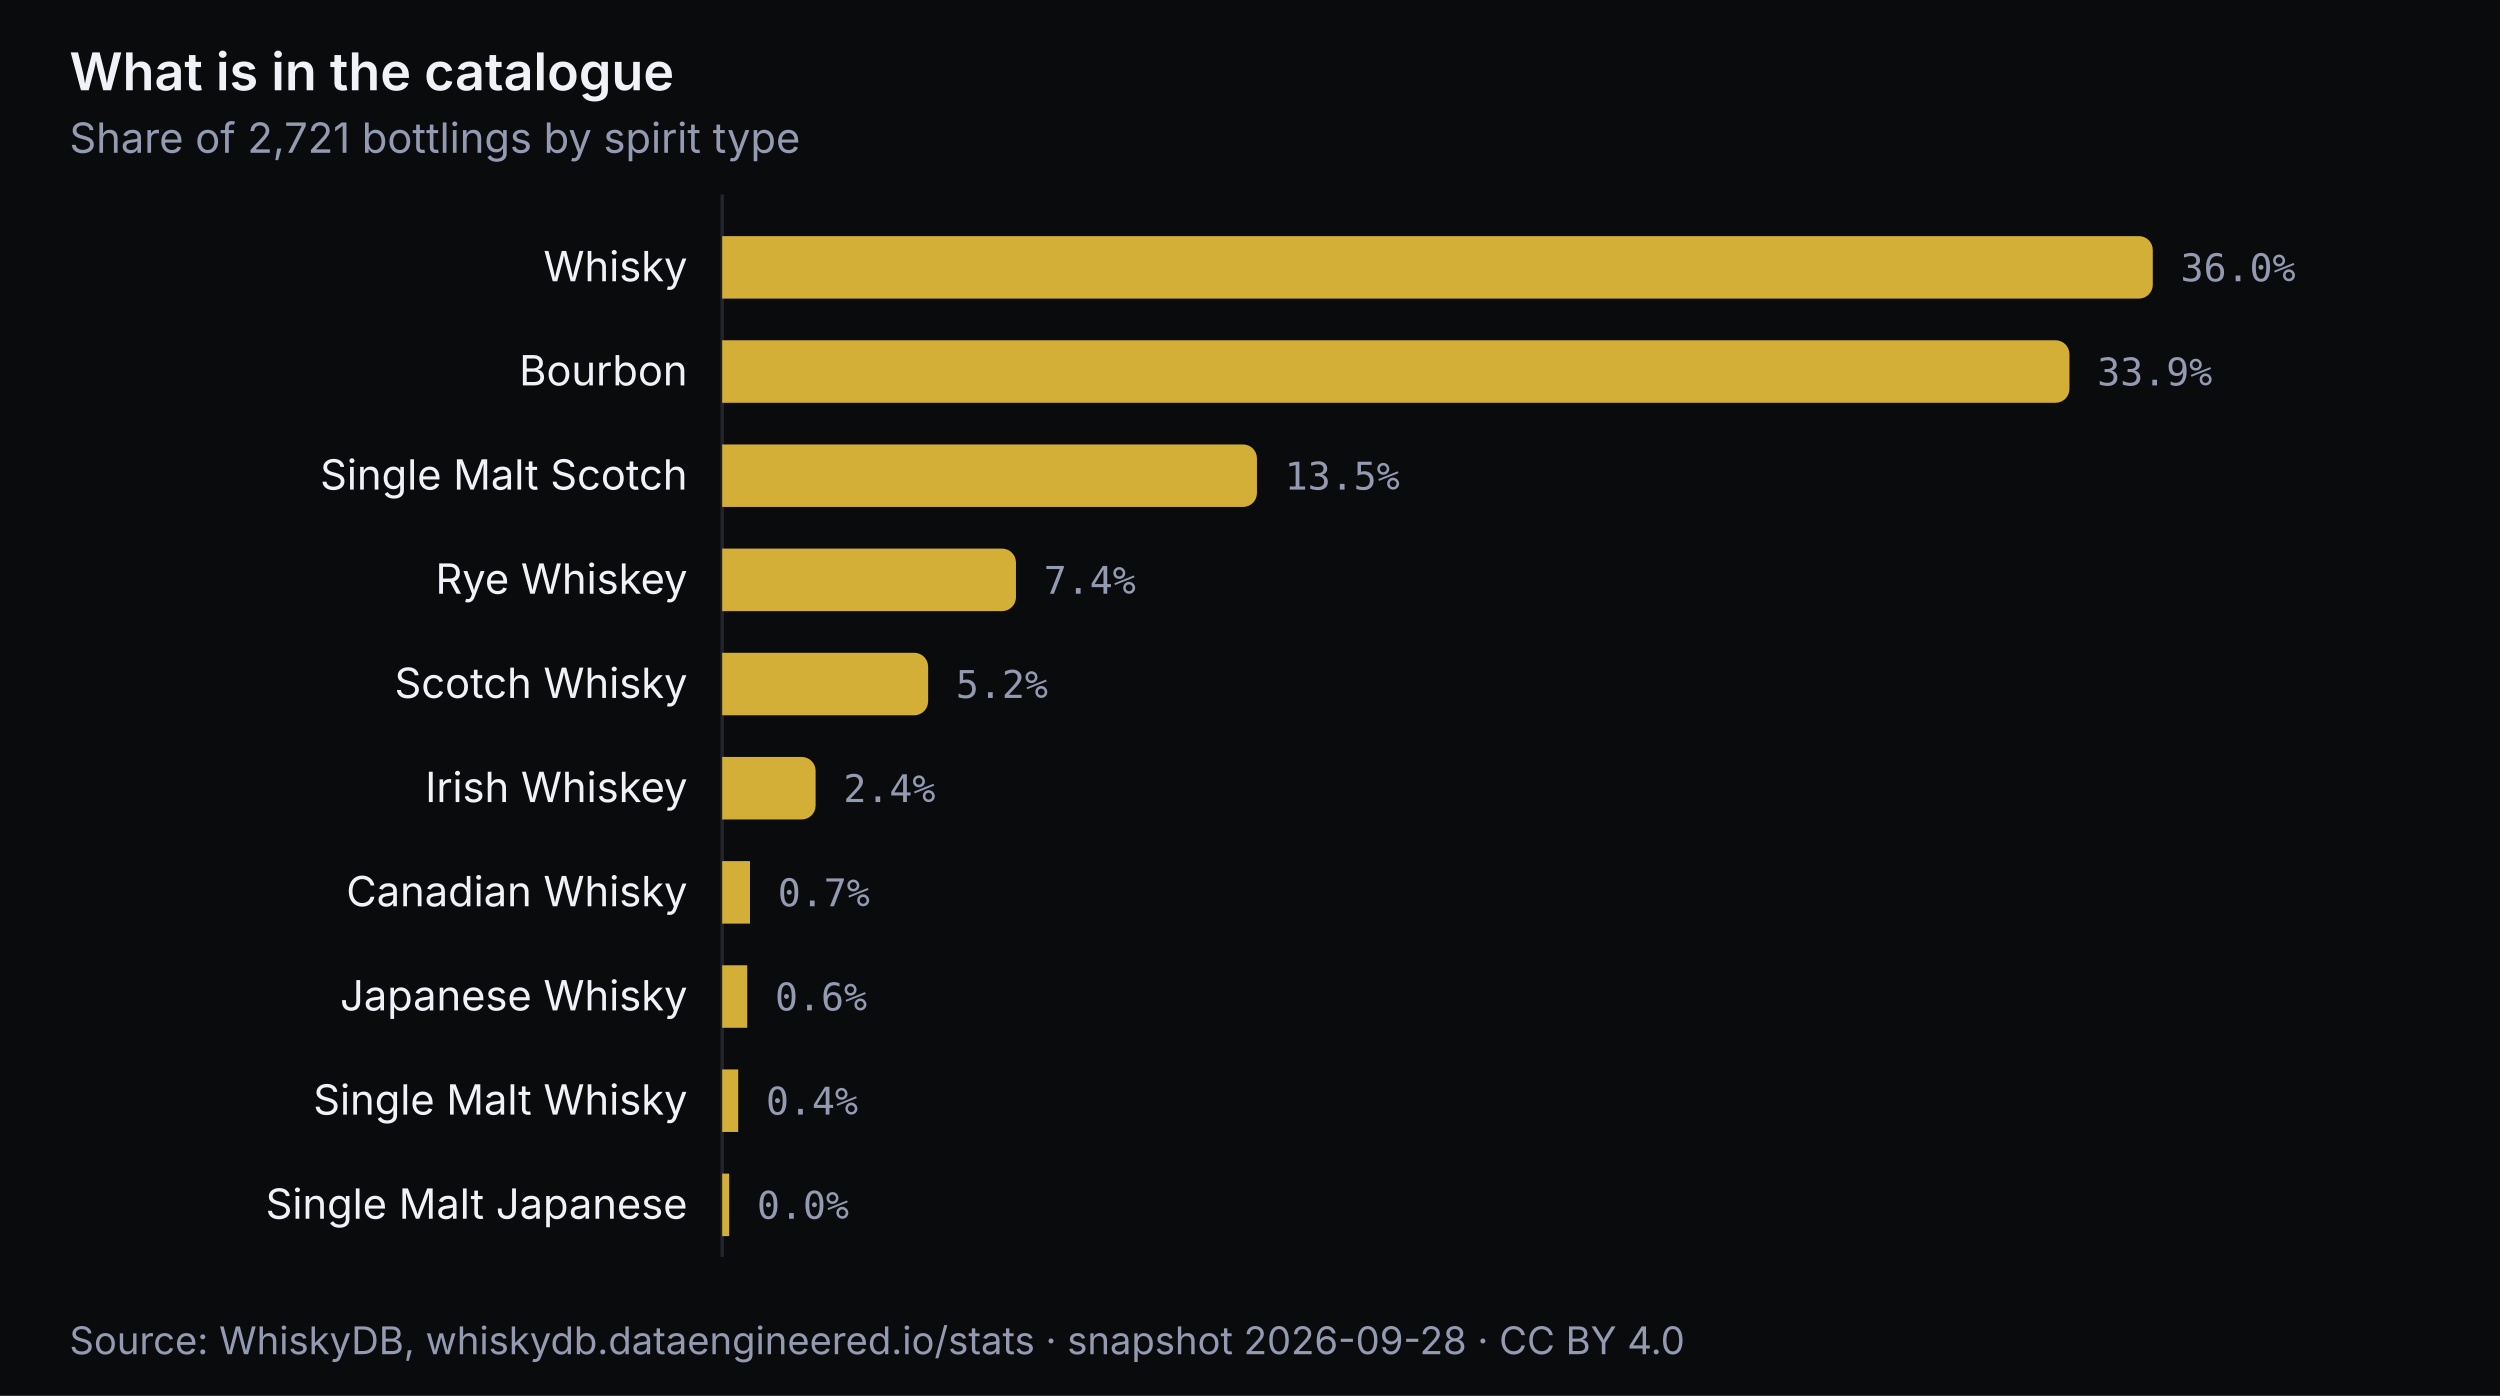
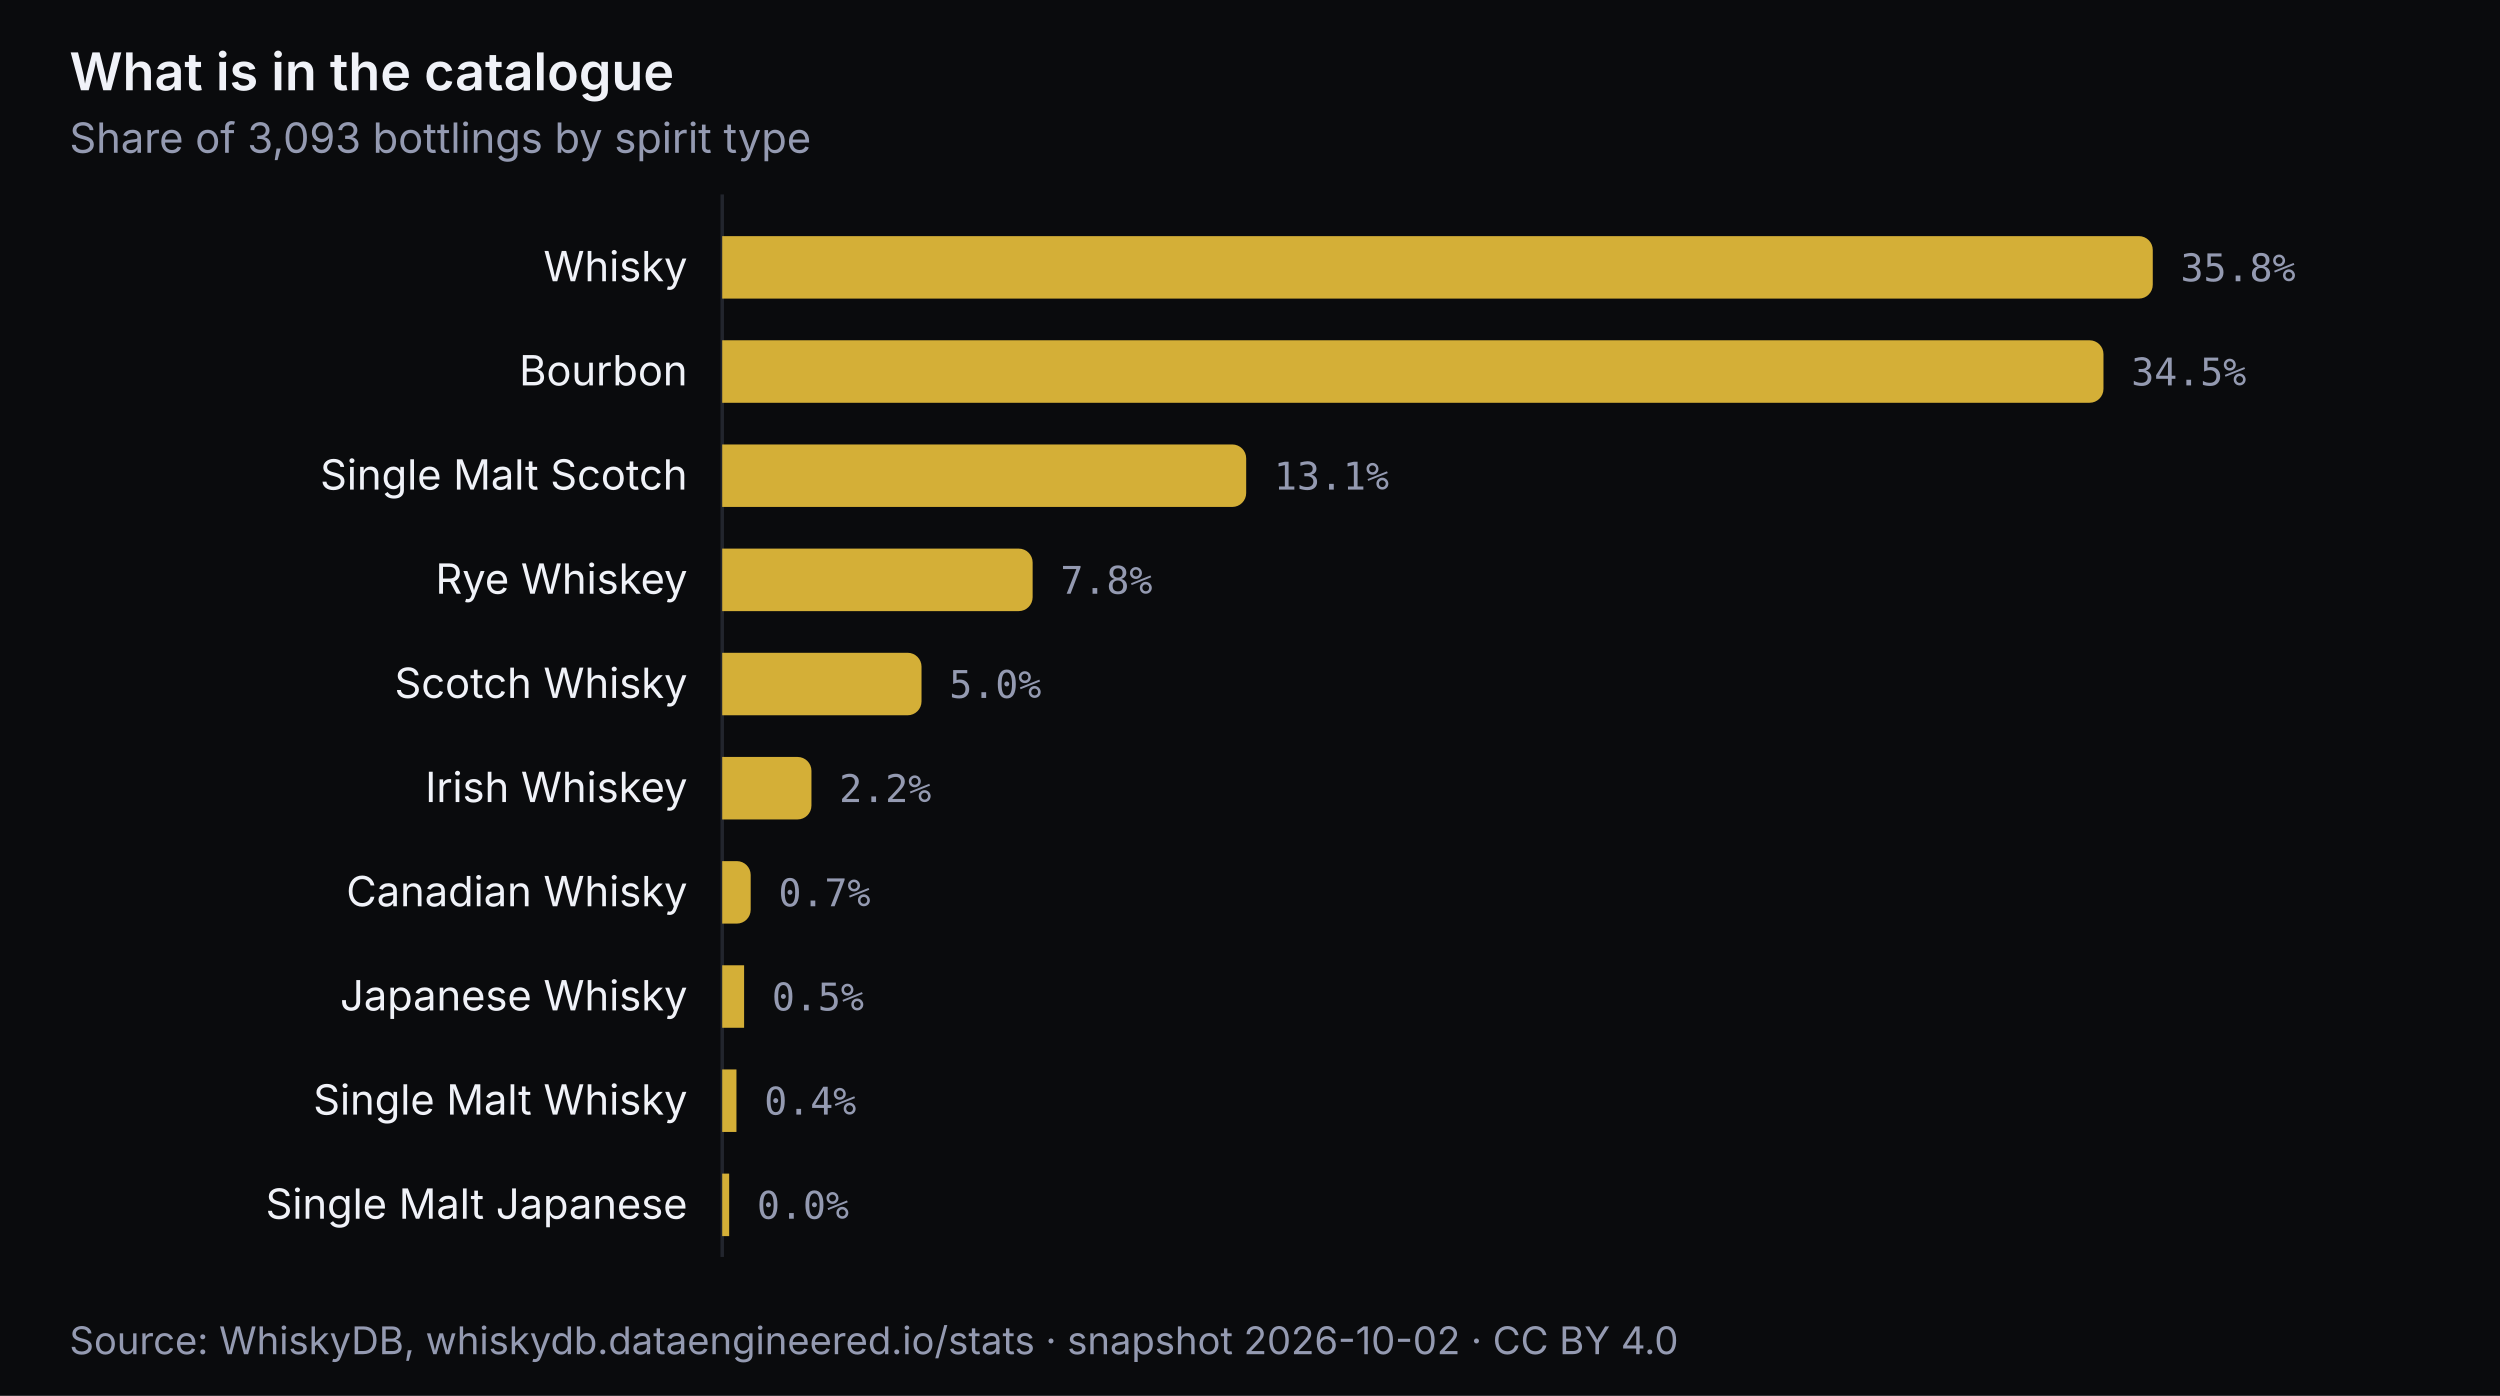
<svg xmlns="http://www.w3.org/2000/svg" viewBox="0 0 720 402" width="720" height="402" role="img" aria-labelledby="t-spirit-types d-spirit-types" font-family="'Inter', 'Outfit', system-ui, -apple-system, 'Segoe UI', sans-serif" font-size="12">
  <rect width="720" height="402" fill="#0a0b0d" />
  <text x="20" y="26" font-size="15" font-weight="600" fill="#f0f2f8">What is in the catalogue</text>
-   <text x="20" y="44" font-size="12" fill="#949ab1">Share of 2,721 bottlings by spirit type</text>
+   <text x="20" y="44" font-size="12" fill="#949ab1">Share of 3,093 bottlings by spirit type</text>
  <line x1="208" y1="56" x2="208" y2="362" stroke="#22252d" stroke-width="1" />
  <g>
    <rect x="0" y="62" width="720" height="30" fill="transparent" />
    <path d="M208 68.0 h408.0 a4 4 0 0 1 4 4 v10 a4 4 0 0 1 -4 4 h-408.0 z" fill="#d4af37" />
    <text x="198" y="81.0" text-anchor="end" fill="#f0f2f8">Whisky</text>
-     <text x="628.0" y="81.0" fill="#949ab1" font-family="'Fira Code', ui-monospace, Menlo, Consolas, monospace" font-size="11">36.0%</text>
+     <text x="628.0" y="81.0" fill="#949ab1" font-family="'Fira Code', ui-monospace, Menlo, Consolas, monospace" font-size="11">35.8%</text>
  </g>
  <g>
    <rect x="0" y="92" width="720" height="30" fill="transparent" />
-     <path d="M208 98.0 h384.0 a4 4 0 0 1 4 4 v10 a4 4 0 0 1 -4 4 h-384.0 z" fill="#d4af37" />
+     <path d="M208 98.0 h393.8 a4 4 0 0 1 4 4 v10 a4 4 0 0 1 -4 4 h-393.8 z" fill="#d4af37" />
    <text x="198" y="111.0" text-anchor="end" fill="#f0f2f8">Bourbon</text>
-     <text x="604.0" y="111.0" fill="#949ab1" font-family="'Fira Code', ui-monospace, Menlo, Consolas, monospace" font-size="11">33.9%</text>
+     <text x="613.8" y="111.0" fill="#949ab1" font-family="'Fira Code', ui-monospace, Menlo, Consolas, monospace" font-size="11">34.5%</text>
  </g>
  <g>
    <rect x="0" y="122" width="720" height="30" fill="transparent" />
-     <path d="M208 128.0 h150.0 a4 4 0 0 1 4 4 v10 a4 4 0 0 1 -4 4 h-150.0 z" fill="#d4af37" />
+     <path d="M208 128.0 h146.9 a4 4 0 0 1 4 4 v10 a4 4 0 0 1 -4 4 h-146.9 z" fill="#d4af37" />
    <text x="198" y="141.0" text-anchor="end" fill="#f0f2f8">Single Malt Scotch</text>
-     <text x="370.0" y="141.0" fill="#949ab1" font-family="'Fira Code', ui-monospace, Menlo, Consolas, monospace" font-size="11">13.5%</text>
+     <text x="366.9" y="141.0" fill="#949ab1" font-family="'Fira Code', ui-monospace, Menlo, Consolas, monospace" font-size="11">13.1%</text>
  </g>
  <g>
    <rect x="0" y="152" width="720" height="30" fill="transparent" />
-     <path d="M208 158.0 h80.6 a4 4 0 0 1 4 4 v10 a4 4 0 0 1 -4 4 h-80.6 z" fill="#d4af37" />
+     <path d="M208 158.0 h85.4 a4 4 0 0 1 4 4 v10 a4 4 0 0 1 -4 4 h-85.4 z" fill="#d4af37" />
    <text x="198" y="171.0" text-anchor="end" fill="#f0f2f8">Rye Whiskey</text>
-     <text x="300.6" y="171.0" fill="#949ab1" font-family="'Fira Code', ui-monospace, Menlo, Consolas, monospace" font-size="11">7.4%</text>
+     <text x="305.4" y="171.0" fill="#949ab1" font-family="'Fira Code', ui-monospace, Menlo, Consolas, monospace" font-size="11">7.8%</text>
  </g>
  <g>
    <rect x="0" y="182" width="720" height="30" fill="transparent" />
-     <path d="M208 188.0 h55.3 a4 4 0 0 1 4 4 v10 a4 4 0 0 1 -4 4 h-55.3 z" fill="#d4af37" />
+     <path d="M208 188.0 h53.4 a4 4 0 0 1 4 4 v10 a4 4 0 0 1 -4 4 h-53.4 z" fill="#d4af37" />
    <text x="198" y="201.0" text-anchor="end" fill="#f0f2f8">Scotch Whisky</text>
-     <text x="275.3" y="201.0" fill="#949ab1" font-family="'Fira Code', ui-monospace, Menlo, Consolas, monospace" font-size="11">5.2%</text>
+     <text x="273.4" y="201.0" fill="#949ab1" font-family="'Fira Code', ui-monospace, Menlo, Consolas, monospace" font-size="11">5.0%</text>
  </g>
  <g>
    <rect x="0" y="212" width="720" height="30" fill="transparent" />
-     <path d="M208 218.0 h22.9 a4 4 0 0 1 4 4 v10 a4 4 0 0 1 -4 4 h-22.9 z" fill="#d4af37" />
+     <path d="M208 218.0 h21.7 a4 4 0 0 1 4 4 v10 a4 4 0 0 1 -4 4 h-21.7 z" fill="#d4af37" />
    <text x="198" y="231.0" text-anchor="end" fill="#f0f2f8">Irish Whiskey</text>
-     <text x="242.9" y="231.0" fill="#949ab1" font-family="'Fira Code', ui-monospace, Menlo, Consolas, monospace" font-size="11">2.4%</text>
+     <text x="241.7" y="231.0" fill="#949ab1" font-family="'Fira Code', ui-monospace, Menlo, Consolas, monospace" font-size="11">2.2%</text>
  </g>
  <g>
    <rect x="0" y="242" width="720" height="30" fill="transparent" />
-     <rect x="208" y="248.0" width="8.0" height="18" fill="#d4af37" />
+     <path d="M208 248.0 h4.2 a4 4 0 0 1 4 4 v10 a4 4 0 0 1 -4 4 h-4.2 z" fill="#d4af37" />
    <text x="198" y="261.0" text-anchor="end" fill="#f0f2f8">Canadian Whisky</text>
-     <text x="224.0" y="261.0" fill="#949ab1" font-family="'Fira Code', ui-monospace, Menlo, Consolas, monospace" font-size="11">0.7%</text>
+     <text x="224.2" y="261.0" fill="#949ab1" font-family="'Fira Code', ui-monospace, Menlo, Consolas, monospace" font-size="11">0.7%</text>
  </g>
  <g>
    <rect x="0" y="272" width="720" height="30" fill="transparent" />
-     <rect x="208" y="278.0" width="7.2" height="18" fill="#d4af37" />
+     <rect x="208" y="278.0" width="6.3" height="18" fill="#d4af37" />
    <text x="198" y="291.0" text-anchor="end" fill="#f0f2f8">Japanese Whisky</text>
-     <text x="223.2" y="291.0" fill="#949ab1" font-family="'Fira Code', ui-monospace, Menlo, Consolas, monospace" font-size="11">0.6%</text>
+     <text x="222.3" y="291.0" fill="#949ab1" font-family="'Fira Code', ui-monospace, Menlo, Consolas, monospace" font-size="11">0.5%</text>
  </g>
  <g>
    <rect x="0" y="302" width="720" height="30" fill="transparent" />
-     <rect x="208" y="308.0" width="4.6" height="18" fill="#d4af37" />
+     <rect x="208" y="308.0" width="4.1" height="18" fill="#d4af37" />
    <text x="198" y="321.0" text-anchor="end" fill="#f0f2f8">Single Malt Whisky</text>
-     <text x="220.6" y="321.0" fill="#949ab1" font-family="'Fira Code', ui-monospace, Menlo, Consolas, monospace" font-size="11">0.4%</text>
+     <text x="220.1" y="321.0" fill="#949ab1" font-family="'Fira Code', ui-monospace, Menlo, Consolas, monospace" font-size="11">0.4%</text>
  </g>
  <g>
    <rect x="0" y="332" width="720" height="30" fill="transparent" />
    <rect x="208" y="338.0" width="2.0" height="18" fill="#d4af37" />
    <text x="198" y="351.0" text-anchor="end" fill="#f0f2f8">Single Malt Japanese</text>
    <text x="218.0" y="351.0" fill="#949ab1" font-family="'Fira Code', ui-monospace, Menlo, Consolas, monospace" font-size="11">0.0%</text>
  </g>
-   <text x="20" y="390" font-size="11" fill="#949ab1">Source: WhiskyDB, whiskydb.dataengineered.io/stats · snapshot 2026-09-28 · CC BY 4.0</text>
+   <text x="20" y="390" font-size="11" fill="#949ab1">Source: WhiskyDB, whiskydb.dataengineered.io/stats · snapshot 2026-10-02 · CC BY 4.0</text>
</svg>
